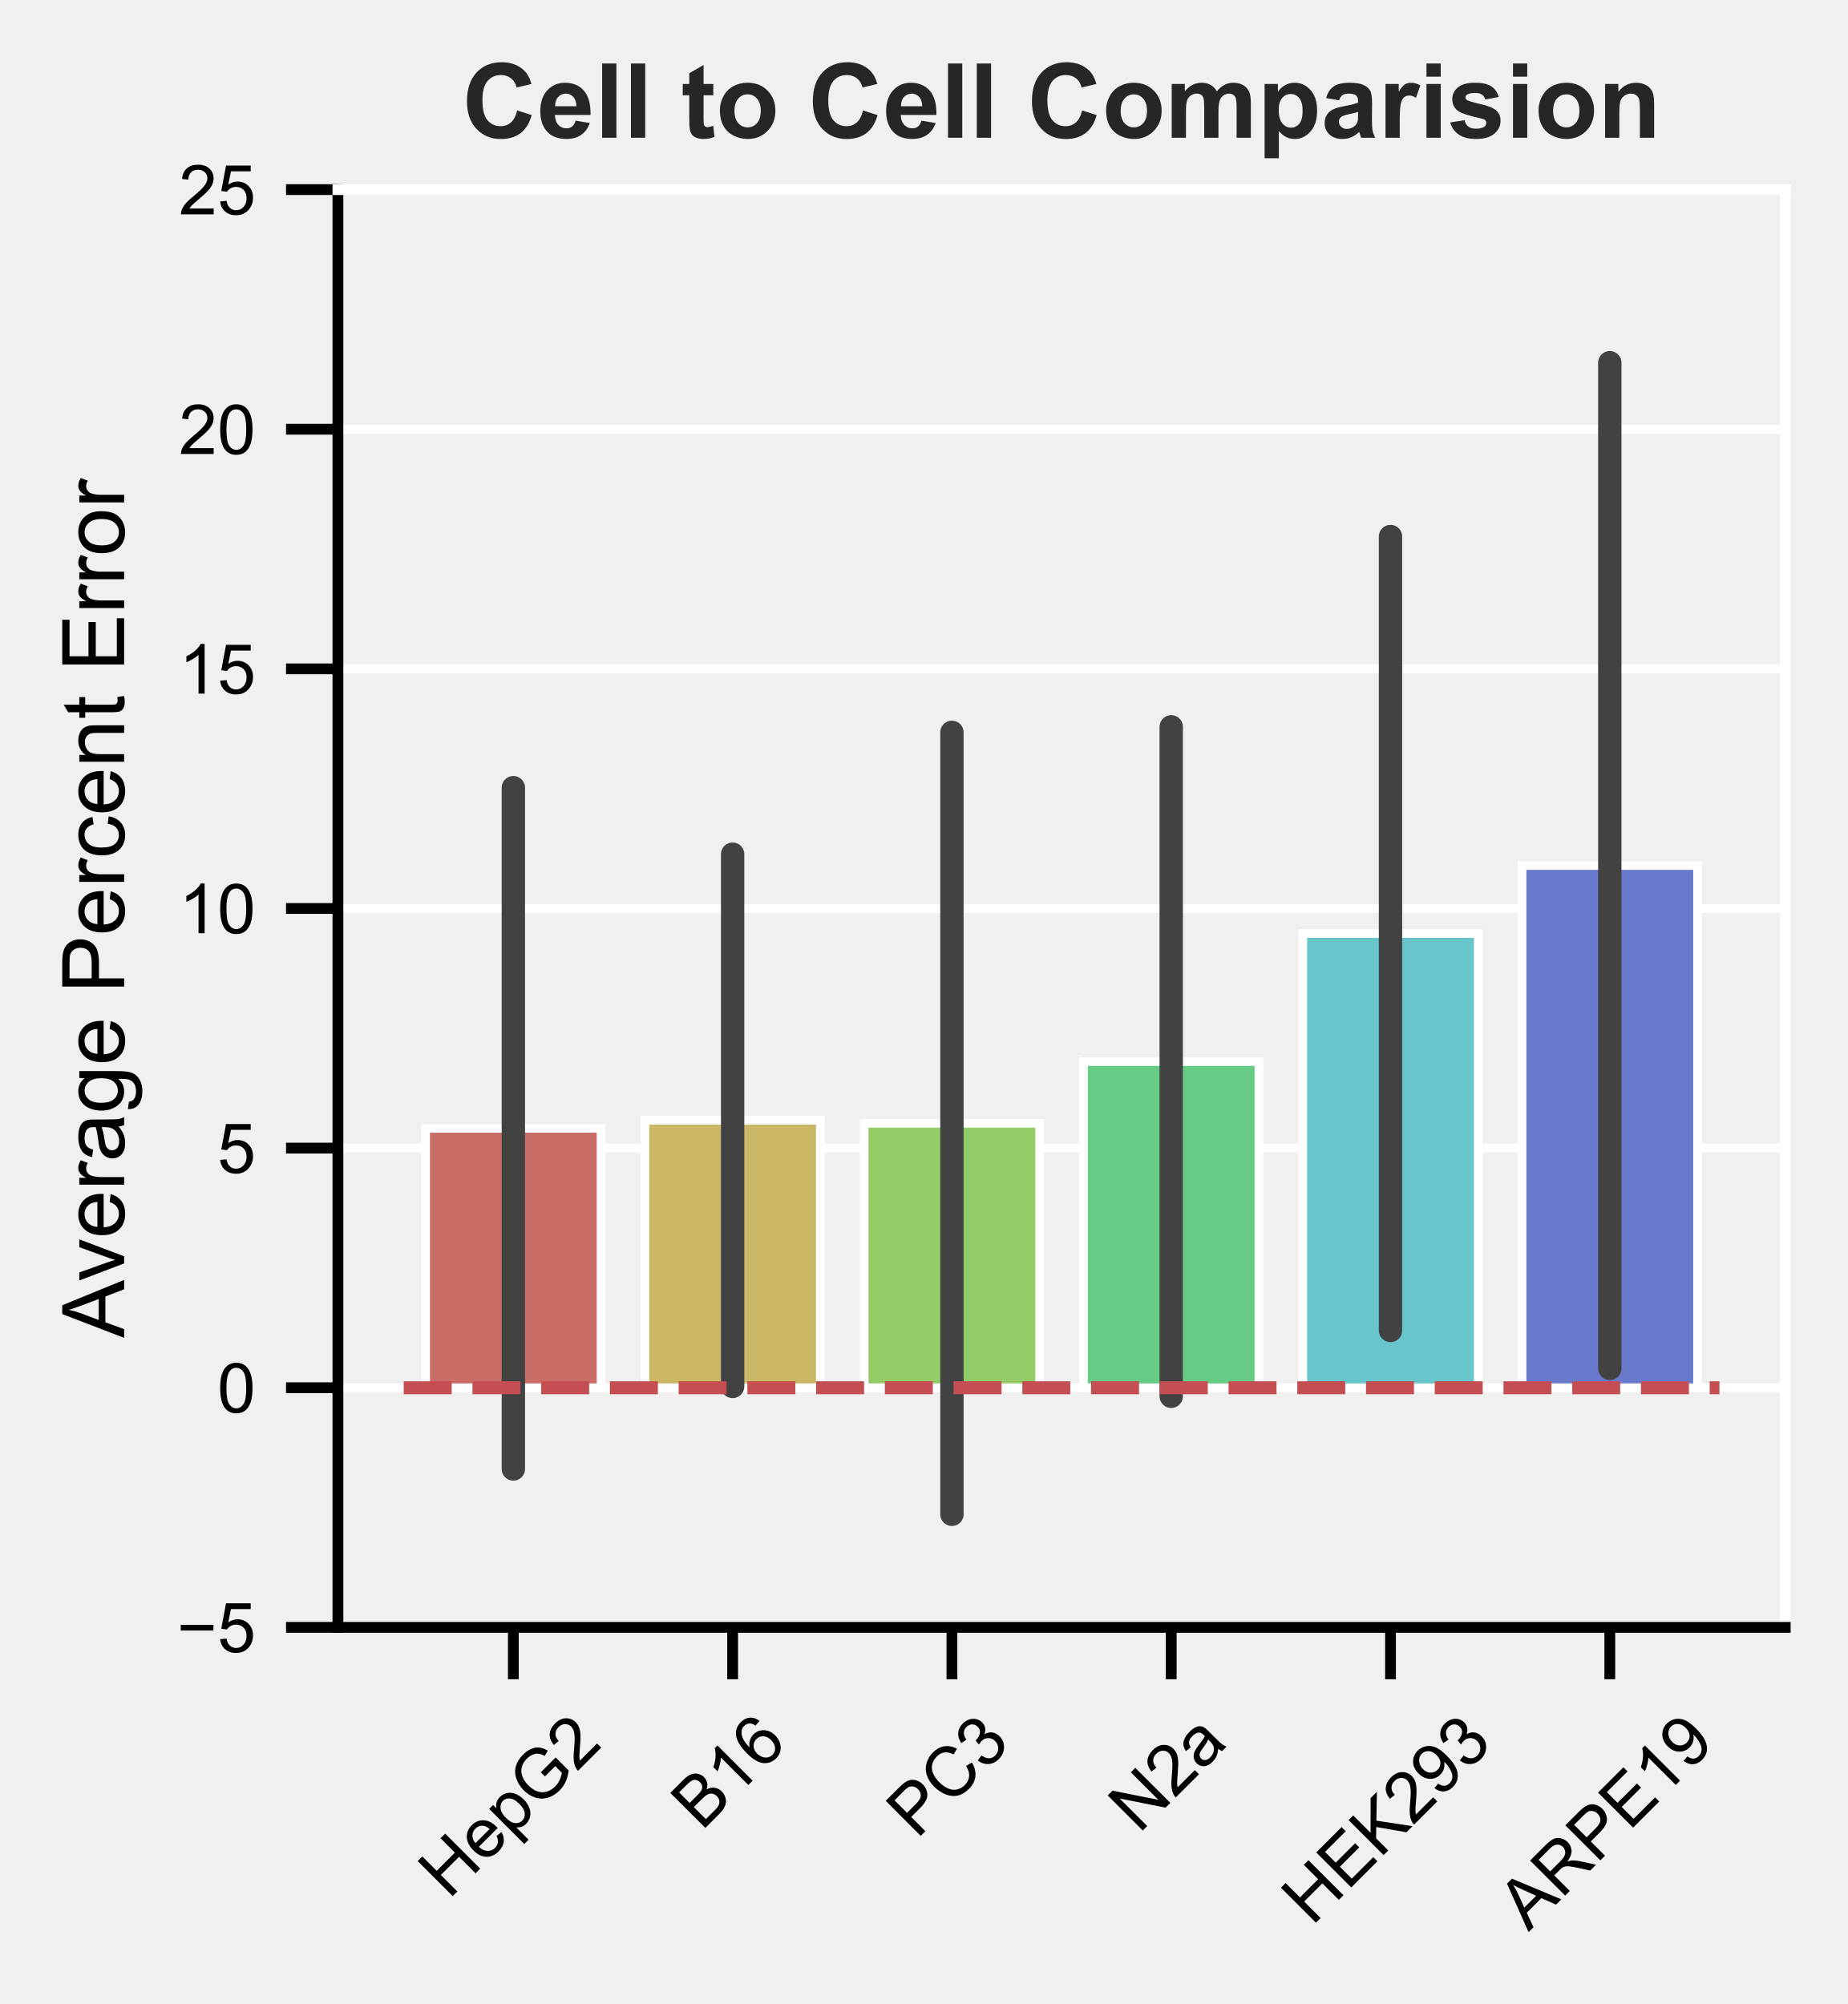
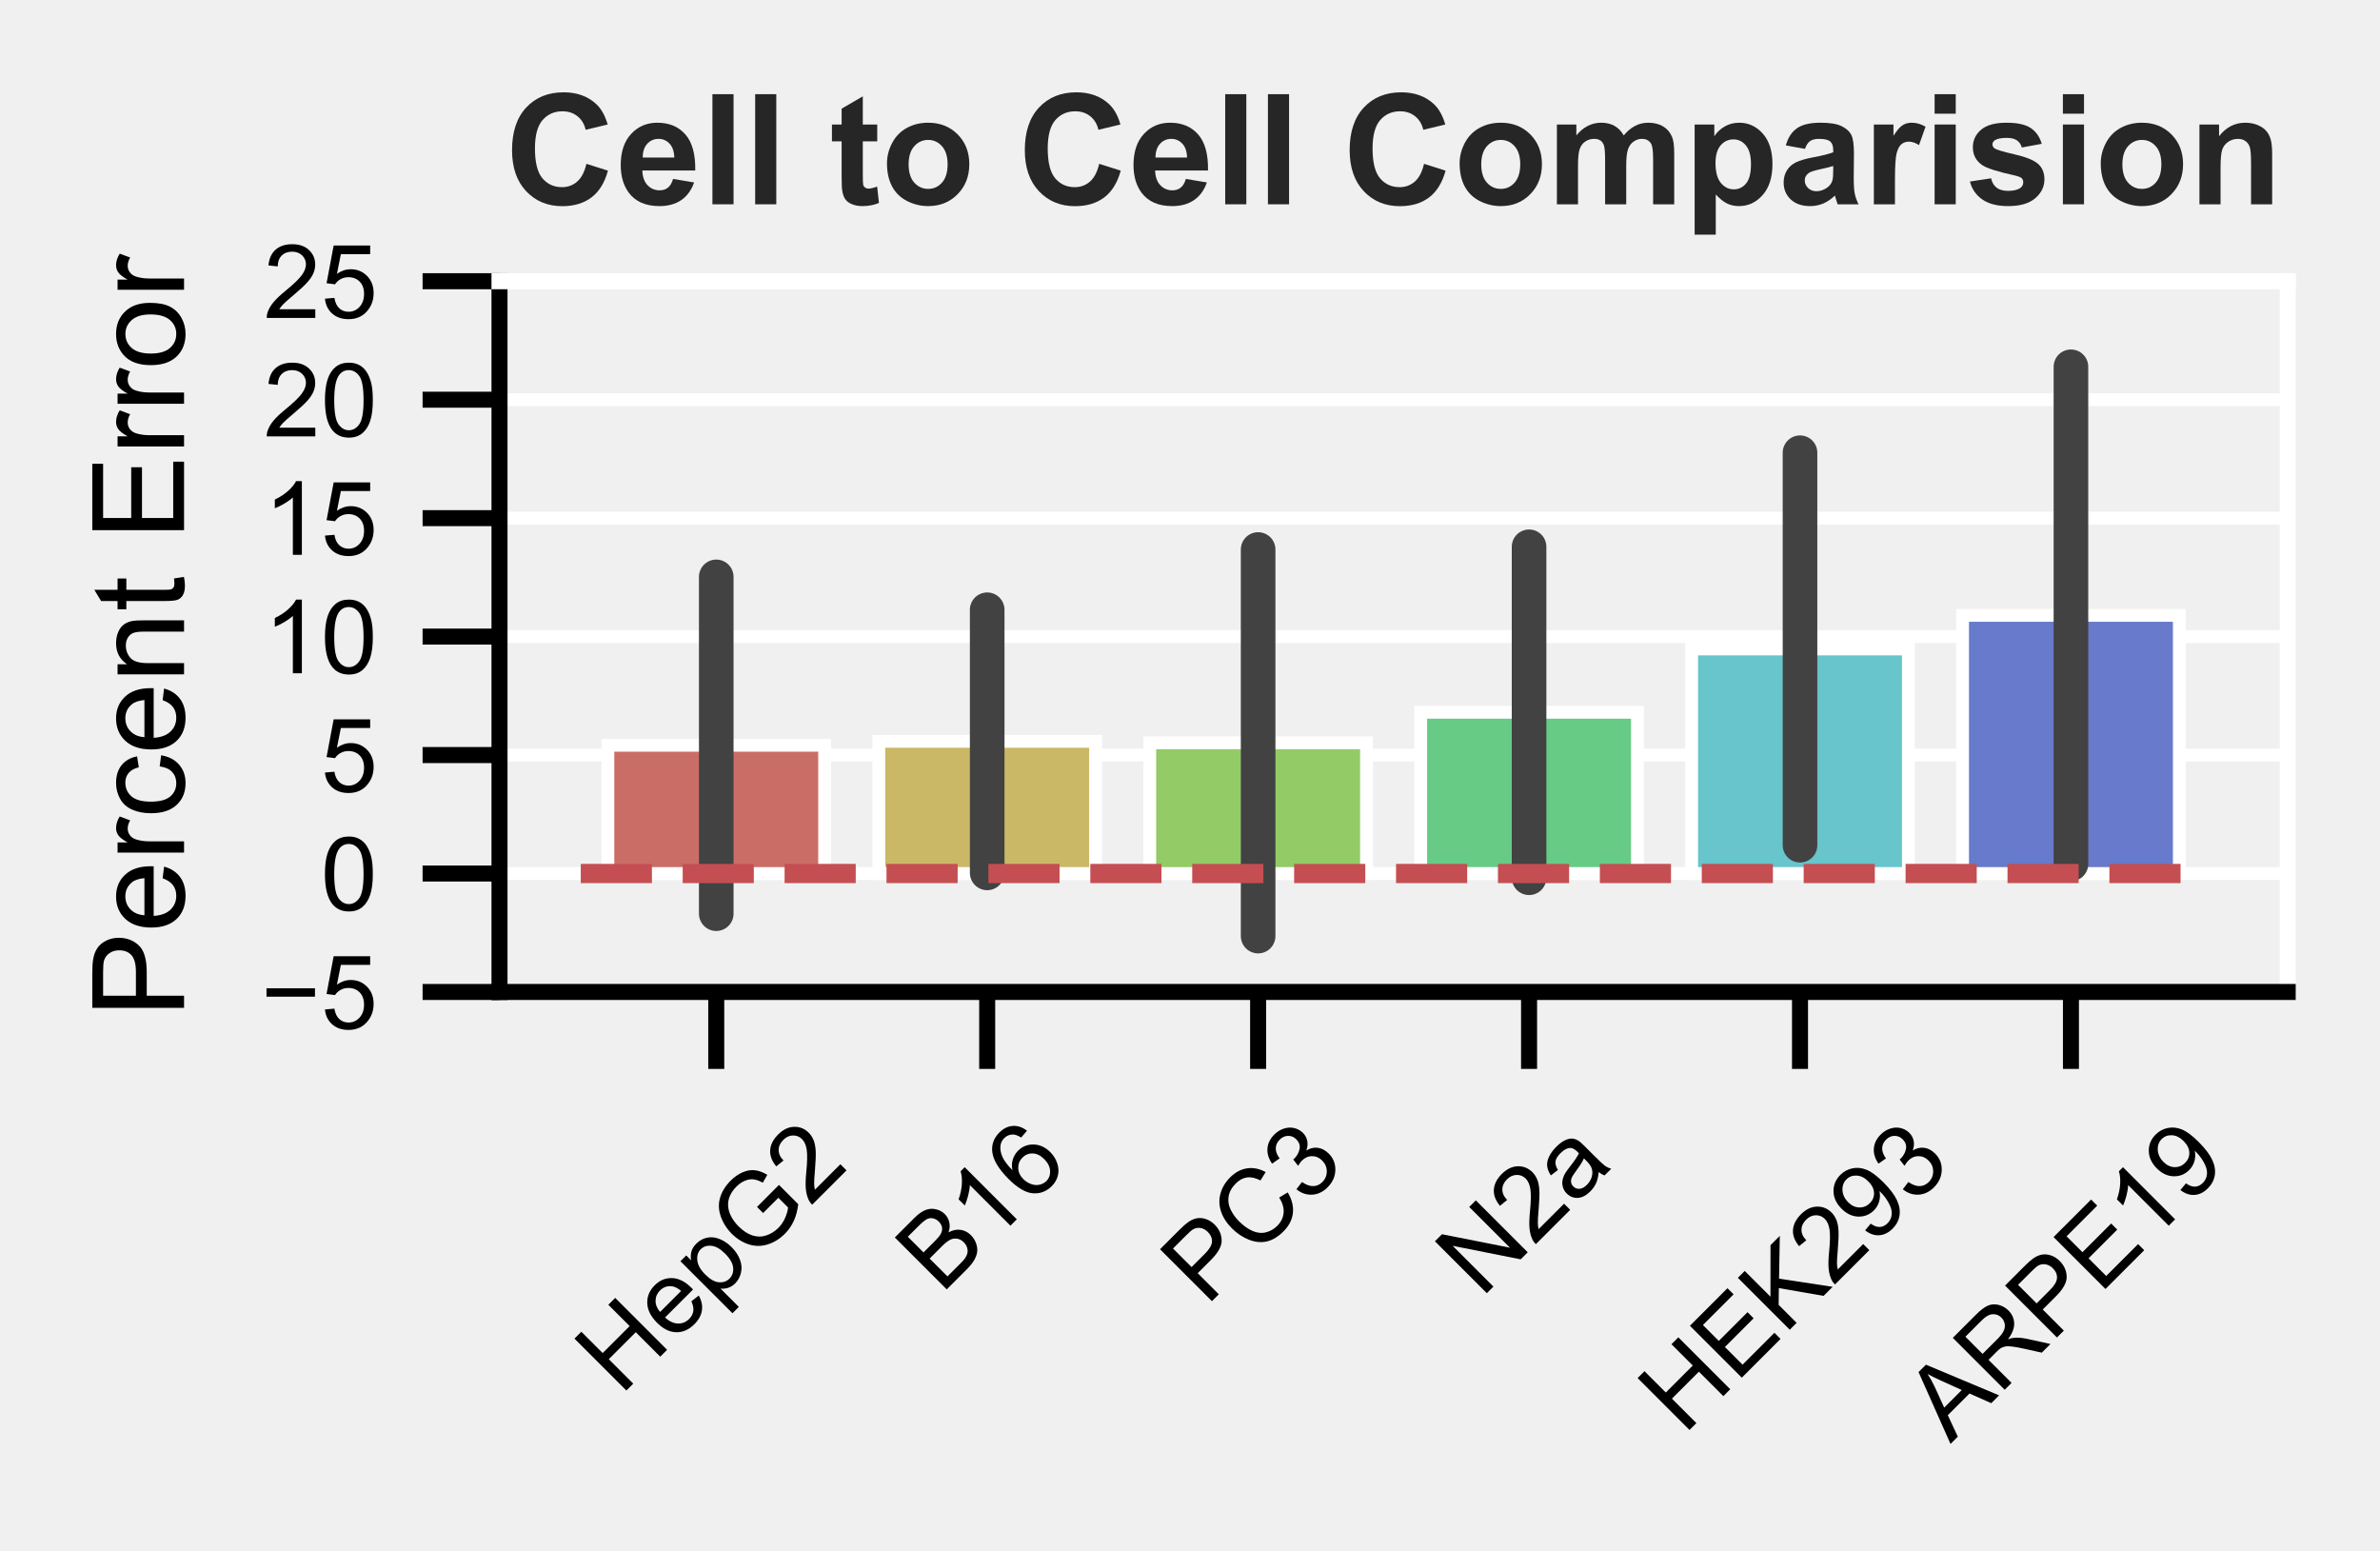
- <svg xmlns="http://www.w3.org/2000/svg" xmlns:xlink="http://www.w3.org/1999/xlink" width="213.684pt" height="231.826pt" viewBox="0 0 213.684 231.826" version="1.1">
+ <svg xmlns="http://www.w3.org/2000/svg" xmlns:xlink="http://www.w3.org/1999/xlink" width="185.667pt" height="120.946pt" viewBox="0 0 185.667 120.946" version="1.1">
  <defs>
    <style type="text/css">*{stroke-linejoin: round; stroke-linecap: butt}</style>
  </defs>
  <g id="figure_1">
    <g id="patch_1">
-       <path d="M 0 231.826  L 213.684 231.826  L 213.684 0  L 0 0  L 0 231.826  z " style="fill: none" />
+       <path d="M 0 120.946  L 185.667 120.946  L 185.667 0  L 0 0  L 0 120.946  z " style="fill: none" />
    </g>
    <g id="axes_1">
      <g id="patch_2">
-         <path d="M 39.084 188.256  L 206.484 188.256  L 206.484 21.936  L 39.084 21.936  L 39.084 188.256  z " style="fill: none" />
+         <path d="M 38.967 77.376  L 178.467 77.376  L 178.467 21.936  L 38.967 21.936  L 38.967 77.376  z " style="fill: none" />
      </g>
      <g id="matplotlib.axis_1">
        <g id="xtick_1">
          <g id="line2d_1">
            <defs>
-               <path id="m5f410f08f0" d="M 0 0  L 0 6  " style="stroke: #000000; stroke-width: 1.25" />
+               <path id="m3570b13919" d="M 0 0  L 0 6  " style="stroke: #000000; stroke-width: 1.25" />
            </defs>
            <g>
-               <use xlink:href="#m5f410f08f0" x="59.375" y="188.256" style="stroke: #000000; stroke-width: 1.25" />
+               <use xlink:href="#m3570b13919" x="55.876" y="77.376" style="stroke: #000000; stroke-width: 1.25" />
            </g>
          </g>
          <g id="text_1">
-             <g transform="translate(51.91026 219.7961) rotate(-45) scale(0.08 -0.08)">
+             <g transform="translate(48.41126 108.9161) rotate(-45) scale(0.08 -0.08)">
              <defs>
                <path id="ArialMT-48" d="M 513 0  L 513 4581  L 1119 4581  L 1119 2700  L 3500 2700  L 3500 4581  L 4106 4581  L 4106 0  L 3500 0  L 3500 2159  L 1119 2159  L 1119 0  L 513 0  z " transform="scale(0.015625)" />
                <path id="ArialMT-65" d="M 2694 1069  L 3275 997  Q 3138 488 2766 206  Q 2394 -75 1816 -75  Q 1088 -75 661 373  Q 234 822 234 1631  Q 234 2469 665 2931  Q 1097 3394 1784 3394  Q 2450 3394 2872 2941  Q 3294 2488 3294 1666  Q 3294 1616 3291 1516  L 816 1516  Q 847 969 1125 678  Q 1403 388 1819 388  Q 2128 388 2347 550  Q 2566 713 2694 1069  z M 847 1978  L 2700 1978  Q 2663 2397 2488 2606  Q 2219 2931 1791 2931  Q 1403 2931 1139 2672  Q 875 2413 847 1978  z " transform="scale(0.015625)" />
                <path id="ArialMT-70" d="M 422 -1272  L 422 3319  L 934 3319  L 934 2888  Q 1116 3141 1344 3267  Q 1572 3394 1897 3394  Q 2322 3394 2647 3175  Q 2972 2956 3137 2557  Q 3303 2159 3303 1684  Q 3303 1175 3120 767  Q 2938 359 2589 142  Q 2241 -75 1856 -75  Q 1575 -75 1351 44  Q 1128 163 984 344  L 984 -1272  L 422 -1272  z M 931 1641  Q 931 1000 1190 694  Q 1450 388 1819 388  Q 2194 388 2461 705  Q 2728 1022 2728 1688  Q 2728 2322 2467 2637  Q 2206 2953 1844 2953  Q 1484 2953 1207 2617  Q 931 2281 931 1641  z " transform="scale(0.015625)" />
                <path id="ArialMT-47" d="M 2638 1797  L 2638 2334  L 4578 2338  L 4578 638  Q 4131 281 3656 101  Q 3181 -78 2681 -78  Q 2006 -78 1454 211  Q 903 500 622 1047  Q 341 1594 341 2269  Q 341 2938 620 3517  Q 900 4097 1425 4378  Q 1950 4659 2634 4659  Q 3131 4659 3532 4498  Q 3934 4338 4162 4050  Q 4391 3763 4509 3300  L 3963 3150  Q 3859 3500 3706 3700  Q 3553 3900 3268 4020  Q 2984 4141 2638 4141  Q 2222 4141 1919 4014  Q 1616 3888 1430 3681  Q 1244 3475 1141 3228  Q 966 2803 966 2306  Q 966 1694 1177 1281  Q 1388 869 1791 669  Q 2194 469 2647 469  Q 3041 469 3416 620  Q 3791 772 3984 944  L 3984 1797  L 2638 1797  z " transform="scale(0.015625)" />
                <path id="ArialMT-32" d="M 3222 541  L 3222 0  L 194 0  Q 188 203 259 391  Q 375 700 629 1000  Q 884 1300 1366 1694  Q 2113 2306 2375 2664  Q 2638 3022 2638 3341  Q 2638 3675 2398 3904  Q 2159 4134 1775 4134  Q 1369 4134 1125 3890  Q 881 3647 878 3216  L 300 3275  Q 359 3922 746 4261  Q 1134 4600 1788 4600  Q 2447 4600 2831 4234  Q 3216 3869 3216 3328  Q 3216 3053 3103 2787  Q 2991 2522 2730 2228  Q 2469 1934 1863 1422  Q 1356 997 1212 845  Q 1069 694 975 541  L 3222 541  z " transform="scale(0.015625)" />
              </defs>
              <use xlink:href="#ArialMT-48" />
              <use xlink:href="#ArialMT-65" x="72.217" />
              <use xlink:href="#ArialMT-70" x="127.832" />
              <use xlink:href="#ArialMT-47" x="183.447" />
              <use xlink:href="#ArialMT-32" x="261.23" />
            </g>
          </g>
        </g>
        <g id="xtick_2">
          <g id="line2d_2">
            <g>
-               <use xlink:href="#m5f410f08f0" x="84.738" y="188.256" style="stroke: #000000; stroke-width: 1.25" />
+               <use xlink:href="#m3570b13919" x="77.012" y="77.376" style="stroke: #000000; stroke-width: 1.25" />
            </g>
          </g>
          <g id="text_2">
-             <g transform="translate(81.16829 211.8695) rotate(-45) scale(0.08 -0.08)">
+             <g transform="translate(73.44201 100.9895) rotate(-45) scale(0.08 -0.08)">
              <defs>
                <path id="ArialMT-42" d="M 469 0  L 469 4581  L 2188 4581  Q 2713 4581 3030 4442  Q 3347 4303 3526 4014  Q 3706 3725 3706 3409  Q 3706 3116 3547 2856  Q 3388 2597 3066 2438  Q 3481 2316 3704 2022  Q 3928 1728 3928 1328  Q 3928 1006 3792 729  Q 3656 453 3456 303  Q 3256 153 2954 76  Q 2653 0 2216 0  L 469 0  z M 1075 2656  L 2066 2656  Q 2469 2656 2644 2709  Q 2875 2778 2992 2937  Q 3109 3097 3109 3338  Q 3109 3566 3000 3739  Q 2891 3913 2687 3977  Q 2484 4041 1991 4041  L 1075 4041  L 1075 2656  z M 1075 541  L 2216 541  Q 2509 541 2628 563  Q 2838 600 2978 687  Q 3119 775 3209 942  Q 3300 1109 3300 1328  Q 3300 1584 3169 1773  Q 3038 1963 2805 2039  Q 2572 2116 2134 2116  L 1075 2116  L 1075 541  z " transform="scale(0.015625)" />
                <path id="ArialMT-31" d="M 2384 0  L 1822 0  L 1822 3584  Q 1619 3391 1289 3197  Q 959 3003 697 2906  L 697 3450  Q 1169 3672 1522 3987  Q 1875 4303 2022 4600  L 2384 4600  L 2384 0  z " transform="scale(0.015625)" />
                <path id="ArialMT-36" d="M 3184 3459  L 2625 3416  Q 2550 3747 2413 3897  Q 2184 4138 1850 4138  Q 1581 4138 1378 3988  Q 1113 3794 959 3422  Q 806 3050 800 2363  Q 1003 2672 1297 2822  Q 1591 2972 1913 2972  Q 2475 2972 2870 2558  Q 3266 2144 3266 1488  Q 3266 1056 3080 686  Q 2894 316 2569 119  Q 2244 -78 1831 -78  Q 1128 -78 684 439  Q 241 956 241 2144  Q 241 3472 731 4075  Q 1159 4600 1884 4600  Q 2425 4600 2770 4297  Q 3116 3994 3184 3459  z M 888 1484  Q 888 1194 1011 928  Q 1134 663 1356 523  Q 1578 384 1822 384  Q 2178 384 2434 671  Q 2691 959 2691 1453  Q 2691 1928 2437 2201  Q 2184 2475 1800 2475  Q 1419 2475 1153 2201  Q 888 1928 888 1484  z " transform="scale(0.015625)" />
              </defs>
              <use xlink:href="#ArialMT-42" />
              <use xlink:href="#ArialMT-31" x="66.699" />
              <use xlink:href="#ArialMT-36" x="122.314" />
            </g>
          </g>
        </g>
        <g id="xtick_3">
          <g id="line2d_3">
            <g>
-               <use xlink:href="#m5f410f08f0" x="110.102" y="188.256" style="stroke: #000000; stroke-width: 1.25" />
+               <use xlink:href="#m3570b13919" x="98.148" y="77.376" style="stroke: #000000; stroke-width: 1.25" />
            </g>
          </g>
          <g id="text_3">
-             <g transform="translate(106.0621 212.809) rotate(-45) scale(0.08 -0.08)">
+             <g transform="translate(94.10859 101.929) rotate(-45) scale(0.08 -0.08)">
              <defs>
                <path id="ArialMT-50" d="M 494 0  L 494 4581  L 2222 4581  Q 2678 4581 2919 4538  Q 3256 4481 3484 4323  Q 3713 4166 3852 3881  Q 3991 3597 3991 3256  Q 3991 2672 3619 2267  Q 3247 1863 2275 1863  L 1100 1863  L 1100 0  L 494 0  z M 1100 2403  L 2284 2403  Q 2872 2403 3119 2622  Q 3366 2841 3366 3238  Q 3366 3525 3220 3729  Q 3075 3934 2838 4000  Q 2684 4041 2272 4041  L 1100 4041  L 1100 2403  z " transform="scale(0.015625)" />
                <path id="ArialMT-43" d="M 3763 1606  L 4369 1453  Q 4178 706 3683 314  Q 3188 -78 2472 -78  Q 1731 -78 1267 223  Q 803 525 561 1097  Q 319 1669 319 2325  Q 319 3041 592 3573  Q 866 4106 1370 4382  Q 1875 4659 2481 4659  Q 3169 4659 3637 4309  Q 4106 3959 4291 3325  L 3694 3184  Q 3534 3684 3231 3912  Q 2928 4141 2469 4141  Q 1941 4141 1586 3887  Q 1231 3634 1087 3207  Q 944 2781 944 2328  Q 944 1744 1114 1308  Q 1284 872 1643 656  Q 2003 441 2422 441  Q 2931 441 3284 734  Q 3638 1028 3763 1606  z " transform="scale(0.015625)" />
                <path id="ArialMT-33" d="M 269 1209  L 831 1284  Q 928 806 1161 595  Q 1394 384 1728 384  Q 2125 384 2398 659  Q 2672 934 2672 1341  Q 2672 1728 2419 1979  Q 2166 2231 1775 2231  Q 1616 2231 1378 2169  L 1441 2663  Q 1497 2656 1531 2656  Q 1891 2656 2178 2843  Q 2466 3031 2466 3422  Q 2466 3731 2256 3934  Q 2047 4138 1716 4138  Q 1388 4138 1169 3931  Q 950 3725 888 3313  L 325 3413  Q 428 3978 793 4289  Q 1159 4600 1703 4600  Q 2078 4600 2393 4439  Q 2709 4278 2876 4000  Q 3044 3722 3044 3409  Q 3044 3113 2884 2869  Q 2725 2625 2413 2481  Q 2819 2388 3044 2092  Q 3269 1797 3269 1353  Q 3269 753 2831 336  Q 2394 -81 1725 -81  Q 1122 -81 723 278  Q 325 638 269 1209  z " transform="scale(0.015625)" />
              </defs>
              <use xlink:href="#ArialMT-50" />
              <use xlink:href="#ArialMT-43" x="66.699" />
              <use xlink:href="#ArialMT-33" x="138.916" />
            </g>
          </g>
        </g>
        <g id="xtick_4">
          <g id="line2d_4">
            <g>
-               <use xlink:href="#m5f410f08f0" x="135.466" y="188.256" style="stroke: #000000; stroke-width: 1.25" />
+               <use xlink:href="#m3570b13919" x="119.285" y="77.376" style="stroke: #000000; stroke-width: 1.25" />
            </g>
          </g>
          <g id="text_4">
-             <g transform="translate(131.7396 212.1815) rotate(-45) scale(0.08 -0.08)">
+             <g transform="translate(115.5587 101.3015) rotate(-45) scale(0.08 -0.08)">
              <defs>
                <path id="ArialMT-4e" d="M 488 0  L 488 4581  L 1109 4581  L 3516 984  L 3516 4581  L 4097 4581  L 4097 0  L 3475 0  L 1069 3600  L 1069 0  L 488 0  z " transform="scale(0.015625)" />
                <path id="ArialMT-61" d="M 2588 409  Q 2275 144 1986 34  Q 1697 -75 1366 -75  Q 819 -75 525 192  Q 231 459 231 875  Q 231 1119 342 1320  Q 453 1522 633 1644  Q 813 1766 1038 1828  Q 1203 1872 1538 1913  Q 2219 1994 2541 2106  Q 2544 2222 2544 2253  Q 2544 2597 2384 2738  Q 2169 2928 1744 2928  Q 1347 2928 1158 2789  Q 969 2650 878 2297  L 328 2372  Q 403 2725 575 2942  Q 747 3159 1072 3276  Q 1397 3394 1825 3394  Q 2250 3394 2515 3294  Q 2781 3194 2906 3042  Q 3031 2891 3081 2659  Q 3109 2516 3109 2141  L 3109 1391  Q 3109 606 3145 398  Q 3181 191 3288 0  L 2700 0  Q 2613 175 2588 409  z M 2541 1666  Q 2234 1541 1622 1453  Q 1275 1403 1131 1340  Q 988 1278 909 1158  Q 831 1038 831 891  Q 831 666 1001 516  Q 1172 366 1500 366  Q 1825 366 2078 508  Q 2331 650 2450 897  Q 2541 1088 2541 1459  L 2541 1666  z " transform="scale(0.015625)" />
              </defs>
              <use xlink:href="#ArialMT-4e" />
              <use xlink:href="#ArialMT-32" x="72.217" />
              <use xlink:href="#ArialMT-61" x="127.832" />
            </g>
          </g>
        </g>
        <g id="xtick_5">
          <g id="line2d_5">
            <g>
-               <use xlink:href="#m5f410f08f0" x="160.829" y="188.256" style="stroke: #000000; stroke-width: 1.25" />
+               <use xlink:href="#m3570b13919" x="140.421" y="77.376" style="stroke: #000000; stroke-width: 1.25" />
            </g>
          </g>
          <g id="text_5">
-             <g transform="translate(151.757 222.8738) rotate(-45) scale(0.08 -0.08)">
+             <g transform="translate(131.3489 111.9938) rotate(-45) scale(0.08 -0.08)">
              <defs>
                <path id="ArialMT-45" d="M 506 0  L 506 4581  L 3819 4581  L 3819 4041  L 1113 4041  L 1113 2638  L 3647 2638  L 3647 2100  L 1113 2100  L 1113 541  L 3925 541  L 3925 0  L 506 0  z " transform="scale(0.015625)" />
                <path id="ArialMT-4b" d="M 469 0  L 469 4581  L 1075 4581  L 1075 2309  L 3350 4581  L 4172 4581  L 2250 2725  L 4256 0  L 3456 0  L 1825 2319  L 1075 1588  L 1075 0  L 469 0  z " transform="scale(0.015625)" />
                <path id="ArialMT-39" d="M 350 1059  L 891 1109  Q 959 728 1153 556  Q 1347 384 1650 384  Q 1909 384 2104 503  Q 2300 622 2425 820  Q 2550 1019 2634 1356  Q 2719 1694 2719 2044  Q 2719 2081 2716 2156  Q 2547 1888 2255 1720  Q 1963 1553 1622 1553  Q 1053 1553 659 1965  Q 266 2378 266 3053  Q 266 3750 677 4175  Q 1088 4600 1706 4600  Q 2153 4600 2523 4359  Q 2894 4119 3086 3673  Q 3278 3228 3278 2384  Q 3278 1506 3087 986  Q 2897 466 2520 194  Q 2144 -78 1638 -78  Q 1100 -78 759 220  Q 419 519 350 1059  z M 2653 3081  Q 2653 3566 2395 3850  Q 2138 4134 1775 4134  Q 1400 4134 1122 3828  Q 844 3522 844 3034  Q 844 2597 1108 2323  Q 1372 2050 1759 2050  Q 2150 2050 2401 2323  Q 2653 2597 2653 3081  z " transform="scale(0.015625)" />
              </defs>
              <use xlink:href="#ArialMT-48" />
              <use xlink:href="#ArialMT-45" x="72.217" />
              <use xlink:href="#ArialMT-4b" x="138.916" />
              <use xlink:href="#ArialMT-32" x="205.615" />
              <use xlink:href="#ArialMT-39" x="261.23" />
              <use xlink:href="#ArialMT-33" x="316.846" />
            </g>
          </g>
        </g>
        <g id="xtick_6">
          <g id="line2d_6">
            <g>
-               <use xlink:href="#m5f410f08f0" x="186.193" y="188.256" style="stroke: #000000; stroke-width: 1.25" />
+               <use xlink:href="#m3570b13919" x="161.557" y="77.376" style="stroke: #000000; stroke-width: 1.25" />
            </g>
          </g>
          <g id="text_6">
-             <g transform="translate(176.8069 223.5014) rotate(-45) scale(0.08 -0.08)">
+             <g transform="translate(152.1715 112.6214) rotate(-45) scale(0.08 -0.08)">
              <defs>
                <path id="ArialMT-41" d="M -9 0  L 1750 4581  L 2403 4581  L 4278 0  L 3588 0  L 3053 1388  L 1138 1388  L 634 0  L -9 0  z M 1313 1881  L 2866 1881  L 2388 3150  Q 2169 3728 2063 4100  Q 1975 3659 1816 3225  L 1313 1881  z " transform="scale(0.015625)" />
                <path id="ArialMT-52" d="M 503 0  L 503 4581  L 2534 4581  Q 3147 4581 3465 4457  Q 3784 4334 3975 4021  Q 4166 3709 4166 3331  Q 4166 2844 3850 2509  Q 3534 2175 2875 2084  Q 3116 1969 3241 1856  Q 3506 1613 3744 1247  L 4541 0  L 3778 0  L 3172 953  Q 2906 1366 2734 1584  Q 2563 1803 2427 1890  Q 2291 1978 2150 2013  Q 2047 2034 1813 2034  L 1109 2034  L 1109 0  L 503 0  z M 1109 2559  L 2413 2559  Q 2828 2559 3062 2645  Q 3297 2731 3419 2920  Q 3541 3109 3541 3331  Q 3541 3656 3305 3865  Q 3069 4075 2559 4075  L 1109 4075  L 1109 2559  z " transform="scale(0.015625)" />
              </defs>
              <use xlink:href="#ArialMT-41" />
              <use xlink:href="#ArialMT-52" x="66.699" />
              <use xlink:href="#ArialMT-50" x="138.916" />
              <use xlink:href="#ArialMT-45" x="205.615" />
              <use xlink:href="#ArialMT-31" x="272.314" />
              <use xlink:href="#ArialMT-39" x="327.93" />
            </g>
          </g>
        </g>
      </g>
      <g id="matplotlib.axis_2">
        <g id="ytick_1">
          <g id="line2d_7">
-             <path d="M 39.084 188.256  L 206.484 188.256  " clip-path="url(#p9ee798bae6)" style="fill: none; stroke: #ffffff; stroke-linecap: round" />
+             <path d="M 38.967 77.376  L 178.467 77.376  " clip-path="url(#pdae4f50c05)" style="fill: none; stroke: #ffffff; stroke-linecap: round" />
          </g>
          <g id="line2d_8">
            <defs>
-               <path id="mdaf942aa94" d="M 0 0  L -6 0  " style="stroke: #000000; stroke-width: 1.25" />
+               <path id="m4ce4c7d898" d="M 0 0  L -6 0  " style="stroke: #000000; stroke-width: 1.25" />
            </defs>
            <g>
-               <use xlink:href="#mdaf942aa94" x="39.084" y="188.256" style="stroke: #000000; stroke-width: 1.25" />
+               <use xlink:href="#m4ce4c7d898" x="38.967" y="77.376" style="stroke: #000000; stroke-width: 1.25" />
            </g>
          </g>
          <g id="text_7">
-             <g transform="translate(20.4625 191.1188) scale(0.08 -0.08)">
+             <g transform="translate(20.34531 80.23875) scale(0.08 -0.08)">
              <defs>
                <path id="ArialMT-2212" d="M 3381 1997  L 356 1997  L 356 2522  L 3381 2522  L 3381 1997  z " transform="scale(0.015625)" />
                <path id="ArialMT-35" d="M 266 1200  L 856 1250  Q 922 819 1161 601  Q 1400 384 1738 384  Q 2144 384 2425 690  Q 2706 997 2706 1503  Q 2706 1984 2436 2262  Q 2166 2541 1728 2541  Q 1456 2541 1237 2417  Q 1019 2294 894 2097  L 366 2166  L 809 4519  L 3088 4519  L 3088 3981  L 1259 3981  L 1013 2750  Q 1425 3038 1878 3038  Q 2478 3038 2890 2622  Q 3303 2206 3303 1553  Q 3303 931 2941 478  Q 2500 -78 1738 -78  Q 1113 -78 717 272  Q 322 622 266 1200  z " transform="scale(0.015625)" />
              </defs>
              <use xlink:href="#ArialMT-2212" />
              <use xlink:href="#ArialMT-35" x="58.398" />
            </g>
          </g>
        </g>
        <g id="ytick_2">
          <g id="line2d_9">
-             <path d="M 39.084 160.536  L 206.484 160.536  " clip-path="url(#p9ee798bae6)" style="fill: none; stroke: #ffffff; stroke-linecap: round" />
+             <path d="M 38.967 68.136  L 178.467 68.136  " clip-path="url(#pdae4f50c05)" style="fill: none; stroke: #ffffff; stroke-linecap: round" />
          </g>
          <g id="line2d_10">
            <g>
-               <use xlink:href="#mdaf942aa94" x="39.084" y="160.536" style="stroke: #000000; stroke-width: 1.25" />
+               <use xlink:href="#m4ce4c7d898" x="38.967" y="68.136" style="stroke: #000000; stroke-width: 1.25" />
            </g>
          </g>
          <g id="text_8">
-             <g transform="translate(25.135 163.3988) scale(0.08 -0.08)">
+             <g transform="translate(25.01781 70.99875) scale(0.08 -0.08)">
              <defs>
                <path id="ArialMT-30" d="M 266 2259  Q 266 3072 433 3567  Q 600 4063 929 4331  Q 1259 4600 1759 4600  Q 2128 4600 2406 4451  Q 2684 4303 2865 4023  Q 3047 3744 3150 3342  Q 3253 2941 3253 2259  Q 3253 1453 3087 958  Q 2922 463 2592 192  Q 2263 -78 1759 -78  Q 1097 -78 719 397  Q 266 969 266 2259  z M 844 2259  Q 844 1131 1108 757  Q 1372 384 1759 384  Q 2147 384 2411 759  Q 2675 1134 2675 2259  Q 2675 3391 2411 3762  Q 2147 4134 1753 4134  Q 1366 4134 1134 3806  Q 844 3388 844 2259  z " transform="scale(0.015625)" />
              </defs>
              <use xlink:href="#ArialMT-30" />
            </g>
          </g>
        </g>
        <g id="ytick_3">
          <g id="line2d_11">
-             <path d="M 39.084 132.816  L 206.484 132.816  " clip-path="url(#p9ee798bae6)" style="fill: none; stroke: #ffffff; stroke-linecap: round" />
+             <path d="M 38.967 58.896  L 178.467 58.896  " clip-path="url(#pdae4f50c05)" style="fill: none; stroke: #ffffff; stroke-linecap: round" />
          </g>
          <g id="line2d_12">
            <g>
-               <use xlink:href="#mdaf942aa94" x="39.084" y="132.816" style="stroke: #000000; stroke-width: 1.25" />
+               <use xlink:href="#m4ce4c7d898" x="38.967" y="58.896" style="stroke: #000000; stroke-width: 1.25" />
            </g>
          </g>
          <g id="text_9">
-             <g transform="translate(25.135 135.6788) scale(0.08 -0.08)">
+             <g transform="translate(25.01781 61.75875) scale(0.08 -0.08)">
              <use xlink:href="#ArialMT-35" />
            </g>
          </g>
        </g>
        <g id="ytick_4">
          <g id="line2d_13">
-             <path d="M 39.084 105.096  L 206.484 105.096  " clip-path="url(#p9ee798bae6)" style="fill: none; stroke: #ffffff; stroke-linecap: round" />
+             <path d="M 38.967 49.656  L 178.467 49.656  " clip-path="url(#pdae4f50c05)" style="fill: none; stroke: #ffffff; stroke-linecap: round" />
          </g>
          <g id="line2d_14">
            <g>
-               <use xlink:href="#mdaf942aa94" x="39.084" y="105.096" style="stroke: #000000; stroke-width: 1.25" />
+               <use xlink:href="#m4ce4c7d898" x="38.967" y="49.656" style="stroke: #000000; stroke-width: 1.25" />
            </g>
          </g>
          <g id="text_10">
-             <g transform="translate(20.68625 107.9587) scale(0.08 -0.08)">
+             <g transform="translate(20.56906 52.51875) scale(0.08 -0.08)">
              <use xlink:href="#ArialMT-31" />
              <use xlink:href="#ArialMT-30" x="55.615" />
            </g>
          </g>
        </g>
        <g id="ytick_5">
          <g id="line2d_15">
-             <path d="M 39.084 77.376  L 206.484 77.376  " clip-path="url(#p9ee798bae6)" style="fill: none; stroke: #ffffff; stroke-linecap: round" />
+             <path d="M 38.967 40.416  L 178.467 40.416  " clip-path="url(#pdae4f50c05)" style="fill: none; stroke: #ffffff; stroke-linecap: round" />
          </g>
          <g id="line2d_16">
            <g>
-               <use xlink:href="#mdaf942aa94" x="39.084" y="77.376" style="stroke: #000000; stroke-width: 1.25" />
+               <use xlink:href="#m4ce4c7d898" x="38.967" y="40.416" style="stroke: #000000; stroke-width: 1.25" />
            </g>
          </g>
          <g id="text_11">
-             <g transform="translate(20.68625 80.23875) scale(0.08 -0.08)">
+             <g transform="translate(20.56906 43.27875) scale(0.08 -0.08)">
              <use xlink:href="#ArialMT-31" />
              <use xlink:href="#ArialMT-35" x="55.615" />
            </g>
          </g>
        </g>
        <g id="ytick_6">
          <g id="line2d_17">
-             <path d="M 39.084 49.656  L 206.484 49.656  " clip-path="url(#p9ee798bae6)" style="fill: none; stroke: #ffffff; stroke-linecap: round" />
+             <path d="M 38.967 31.176  L 178.467 31.176  " clip-path="url(#pdae4f50c05)" style="fill: none; stroke: #ffffff; stroke-linecap: round" />
          </g>
          <g id="line2d_18">
            <g>
-               <use xlink:href="#mdaf942aa94" x="39.084" y="49.656" style="stroke: #000000; stroke-width: 1.25" />
+               <use xlink:href="#m4ce4c7d898" x="38.967" y="31.176" style="stroke: #000000; stroke-width: 1.25" />
            </g>
          </g>
          <g id="text_12">
-             <g transform="translate(20.68625 52.51875) scale(0.08 -0.08)">
+             <g transform="translate(20.56906 34.03875) scale(0.08 -0.08)">
              <use xlink:href="#ArialMT-32" />
              <use xlink:href="#ArialMT-30" x="55.615" />
            </g>
          </g>
        </g>
        <g id="ytick_7">
          <g id="line2d_19">
-             <path d="M 39.084 21.936  L 206.484 21.936  " clip-path="url(#p9ee798bae6)" style="fill: none; stroke: #ffffff; stroke-linecap: round" />
+             <path d="M 38.967 21.936  L 178.467 21.936  " clip-path="url(#pdae4f50c05)" style="fill: none; stroke: #ffffff; stroke-linecap: round" />
          </g>
          <g id="line2d_20">
            <g>
-               <use xlink:href="#mdaf942aa94" x="39.084" y="21.936" style="stroke: #000000; stroke-width: 1.25" />
+               <use xlink:href="#m4ce4c7d898" x="38.967" y="21.936" style="stroke: #000000; stroke-width: 1.25" />
            </g>
          </g>
          <g id="text_13">
-             <g transform="translate(20.68625 24.79875) scale(0.08 -0.08)">
+             <g transform="translate(20.56906 24.79875) scale(0.08 -0.08)">
              <use xlink:href="#ArialMT-32" />
              <use xlink:href="#ArialMT-35" x="55.615" />
            </g>
          </g>
        </g>
        <g id="text_14">
-           <g transform="translate(14.35781 154.7488) rotate(-90) scale(0.1 -0.1)">
+           <g transform="translate(14.35781 79.38531) rotate(-90) scale(0.1 -0.1)">
            <defs>
-               <path id="ArialMT-76" d="M 1344 0  L 81 3319  L 675 3319  L 1388 1331  Q 1503 1009 1600 663  Q 1675 925 1809 1294  L 2547 3319  L 3125 3319  L 1869 0  L 1344 0  z " transform="scale(0.015625)" />
              <path id="ArialMT-72" d="M 416 0  L 416 3319  L 922 3319  L 922 2816  Q 1116 3169 1280 3281  Q 1444 3394 1641 3394  Q 1925 3394 2219 3213  L 2025 2691  Q 1819 2813 1613 2813  Q 1428 2813 1281 2702  Q 1134 2591 1072 2394  Q 978 2094 978 1738  L 978 0  L 416 0  z " transform="scale(0.015625)" />
-               <path id="ArialMT-67" d="M 319 -275  L 866 -356  Q 900 -609 1056 -725  Q 1266 -881 1628 -881  Q 2019 -881 2231 -725  Q 2444 -569 2519 -288  Q 2563 -116 2559 434  Q 2191 0 1641 0  Q 956 0 581 494  Q 206 988 206 1678  Q 206 2153 378 2554  Q 550 2956 876 3175  Q 1203 3394 1644 3394  Q 2231 3394 2613 2919  L 2613 3319  L 3131 3319  L 3131 450  Q 3131 -325 2973 -648  Q 2816 -972 2473 -1159  Q 2131 -1347 1631 -1347  Q 1038 -1347 672 -1080  Q 306 -813 319 -275  z M 784 1719  Q 784 1066 1043 766  Q 1303 466 1694 466  Q 2081 466 2343 764  Q 2606 1063 2606 1700  Q 2606 2309 2336 2618  Q 2066 2928 1684 2928  Q 1309 2928 1046 2623  Q 784 2319 784 1719  z " transform="scale(0.015625)" />
-               <path id="ArialMT-20" transform="scale(0.015625)" />
              <path id="ArialMT-63" d="M 2588 1216  L 3141 1144  Q 3050 572 2676 248  Q 2303 -75 1759 -75  Q 1078 -75 664 370  Q 250 816 250 1647  Q 250 2184 428 2587  Q 606 2991 970 3192  Q 1334 3394 1763 3394  Q 2303 3394 2647 3120  Q 2991 2847 3088 2344  L 2541 2259  Q 2463 2594 2264 2762  Q 2066 2931 1784 2931  Q 1359 2931 1093 2626  Q 828 2322 828 1663  Q 828 994 1084 691  Q 1341 388 1753 388  Q 2084 388 2306 591  Q 2528 794 2588 1216  z " transform="scale(0.015625)" />
              <path id="ArialMT-6e" d="M 422 0  L 422 3319  L 928 3319  L 928 2847  Q 1294 3394 1984 3394  Q 2284 3394 2536 3286  Q 2788 3178 2913 3003  Q 3038 2828 3088 2588  Q 3119 2431 3119 2041  L 3119 0  L 2556 0  L 2556 2019  Q 2556 2363 2490 2533  Q 2425 2703 2258 2804  Q 2091 2906 1866 2906  Q 1506 2906 1245 2678  Q 984 2450 984 1813  L 984 0  L 422 0  z " transform="scale(0.015625)" />
              <path id="ArialMT-74" d="M 1650 503  L 1731 6  Q 1494 -44 1306 -44  Q 1000 -44 831 53  Q 663 150 594 308  Q 525 466 525 972  L 525 2881  L 113 2881  L 113 3319  L 525 3319  L 525 4141  L 1084 4478  L 1084 3319  L 1650 3319  L 1650 2881  L 1084 2881  L 1084 941  Q 1084 700 1114 631  Q 1144 563 1211 522  Q 1278 481 1403 481  Q 1497 481 1650 503  z " transform="scale(0.015625)" />
+               <path id="ArialMT-20" transform="scale(0.015625)" />
              <path id="ArialMT-6f" d="M 213 1659  Q 213 2581 725 3025  Q 1153 3394 1769 3394  Q 2453 3394 2887 2945  Q 3322 2497 3322 1706  Q 3322 1066 3130 698  Q 2938 331 2570 128  Q 2203 -75 1769 -75  Q 1072 -75 642 372  Q 213 819 213 1659  z M 791 1659  Q 791 1022 1069 705  Q 1347 388 1769 388  Q 2188 388 2466 706  Q 2744 1025 2744 1678  Q 2744 2294 2464 2611  Q 2184 2928 1769 2928  Q 1347 2928 1069 2612  Q 791 2297 791 1659  z " transform="scale(0.015625)" />
            </defs>
-             <use xlink:href="#ArialMT-41" />
-             <use xlink:href="#ArialMT-76" x="64.949" />
-             <use xlink:href="#ArialMT-65" x="114.949" />
-             <use xlink:href="#ArialMT-72" x="170.564" />
-             <use xlink:href="#ArialMT-61" x="203.865" />
-             <use xlink:href="#ArialMT-67" x="259.48" />
-             <use xlink:href="#ArialMT-65" x="315.096" />
-             <use xlink:href="#ArialMT-20" x="370.711" />
-             <use xlink:href="#ArialMT-50" x="398.494" />
-             <use xlink:href="#ArialMT-65" x="465.193" />
-             <use xlink:href="#ArialMT-72" x="520.809" />
-             <use xlink:href="#ArialMT-63" x="554.109" />
-             <use xlink:href="#ArialMT-65" x="604.109" />
-             <use xlink:href="#ArialMT-6e" x="659.725" />
-             <use xlink:href="#ArialMT-74" x="715.34" />
-             <use xlink:href="#ArialMT-20" x="743.123" />
-             <use xlink:href="#ArialMT-45" x="770.906" />
-             <use xlink:href="#ArialMT-72" x="837.605" />
-             <use xlink:href="#ArialMT-72" x="870.906" />
-             <use xlink:href="#ArialMT-6f" x="904.207" />
-             <use xlink:href="#ArialMT-72" x="959.822" />
+             <use xlink:href="#ArialMT-50" />
+             <use xlink:href="#ArialMT-65" x="66.699" />
+             <use xlink:href="#ArialMT-72" x="122.314" />
+             <use xlink:href="#ArialMT-63" x="155.615" />
+             <use xlink:href="#ArialMT-65" x="205.615" />
+             <use xlink:href="#ArialMT-6e" x="261.23" />
+             <use xlink:href="#ArialMT-74" x="316.846" />
+             <use xlink:href="#ArialMT-20" x="344.629" />
+             <use xlink:href="#ArialMT-45" x="372.412" />
+             <use xlink:href="#ArialMT-72" x="439.111" />
+             <use xlink:href="#ArialMT-72" x="472.412" />
+             <use xlink:href="#ArialMT-6f" x="505.713" />
+             <use xlink:href="#ArialMT-72" x="561.328" />
          </g>
        </g>
      </g>
      <g id="patch_3">
-         <path d="M 49.229 160.536  L 69.52 160.536  L 69.52 130.526  L 49.229 130.526  z " clip-path="url(#p9ee798bae6)" style="fill: #cb6d67; stroke: #ffffff; stroke-linejoin: miter" />
+         <path d="M 47.421 68.136  L 64.33 68.136  L 64.33 58.132  L 47.421 58.132  z " clip-path="url(#pdae4f50c05)" style="fill: #cb6d67; stroke: #ffffff; stroke-linejoin: miter" />
      </g>
      <g id="patch_4">
-         <path d="M 74.593 160.536  L 94.884 160.536  L 94.884 129.602  L 74.593 129.602  z " clip-path="url(#p9ee798bae6)" style="fill: #cbb867; stroke: #ffffff; stroke-linejoin: miter" />
+         <path d="M 68.557 68.136  L 85.467 68.136  L 85.467 57.824  L 68.557 57.824  z " clip-path="url(#pdae4f50c05)" style="fill: #cbb867; stroke: #ffffff; stroke-linejoin: miter" />
      </g>
      <g id="patch_5">
-         <path d="M 99.956 160.536  L 120.247 160.536  L 120.247 129.948  L 99.956 129.948  z " clip-path="url(#p9ee798bae6)" style="fill: #93cb67; stroke: #ffffff; stroke-linejoin: miter" />
+         <path d="M 89.694 68.136  L 106.603 68.136  L 106.603 57.94  L 89.694 57.94  z " clip-path="url(#pdae4f50c05)" style="fill: #93cb67; stroke: #ffffff; stroke-linejoin: miter" />
      </g>
      <g id="patch_6">
-         <path d="M 125.32 160.536  L 145.611 160.536  L 145.611 122.803  L 125.32 122.803  z " clip-path="url(#p9ee798bae6)" style="fill: #67cb86; stroke: #ffffff; stroke-linejoin: miter" />
+         <path d="M 110.83 68.136  L 127.739 68.136  L 127.739 55.558  L 110.83 55.558  z " clip-path="url(#pdae4f50c05)" style="fill: #67cb86; stroke: #ffffff; stroke-linejoin: miter" />
      </g>
      <g id="patch_7">
-         <path d="M 150.684 160.536  L 170.975 160.536  L 170.975 107.989  L 150.684 107.989  z " clip-path="url(#p9ee798bae6)" style="fill: #67c5cb; stroke: #ffffff; stroke-linejoin: miter" />
+         <path d="M 131.967 68.136  L 148.876 68.136  L 148.876 50.62  L 131.967 50.62  z " clip-path="url(#pdae4f50c05)" style="fill: #67c5cb; stroke: #ffffff; stroke-linejoin: miter" />
      </g>
      <g id="patch_8">
-         <path d="M 176.047 160.536  L 196.338 160.536  L 196.338 100.126  L 176.047 100.126  z " clip-path="url(#p9ee798bae6)" style="fill: #677acb; stroke: #ffffff; stroke-linejoin: miter" />
+         <path d="M 153.103 68.136  L 170.012 68.136  L 170.012 47.999  L 153.103 47.999  z " clip-path="url(#pdae4f50c05)" style="fill: #677acb; stroke: #ffffff; stroke-linejoin: miter" />
      </g>
      <g id="line2d_21">
-         <path d="M 59.375 169.933  L 59.375 91.119  " clip-path="url(#p9ee798bae6)" style="fill: none; stroke: #424242; stroke-width: 2.7; stroke-linecap: round" />
+         <path d="M 55.876 71.268  L 55.876 44.997  " clip-path="url(#pdae4f50c05)" style="fill: none; stroke: #424242; stroke-width: 2.7; stroke-linecap: round" />
      </g>
      <g id="line2d_22">
-         <path d="M 84.738 160.387  L 84.738 98.816  " clip-path="url(#p9ee798bae6)" style="fill: none; stroke: #424242; stroke-width: 2.7; stroke-linecap: round" />
+         <path d="M 77.012 68.086  L 77.012 47.562  " clip-path="url(#pdae4f50c05)" style="fill: none; stroke: #424242; stroke-width: 2.7; stroke-linecap: round" />
      </g>
      <g id="line2d_23">
-         <path d="M 110.102 175.178  L 110.102 84.718  " clip-path="url(#p9ee798bae6)" style="fill: none; stroke: #424242; stroke-width: 2.7; stroke-linecap: round" />
+         <path d="M 98.148 73.016  L 98.148 42.863  " clip-path="url(#pdae4f50c05)" style="fill: none; stroke: #424242; stroke-width: 2.7; stroke-linecap: round" />
      </g>
      <g id="line2d_24">
-         <path d="M 135.466 161.526  L 135.466 84.081  " clip-path="url(#p9ee798bae6)" style="fill: none; stroke: #424242; stroke-width: 2.7; stroke-linecap: round" />
+         <path d="M 119.285 68.466  L 119.285 42.651  " clip-path="url(#pdae4f50c05)" style="fill: none; stroke: #424242; stroke-width: 2.7; stroke-linecap: round" />
      </g>
      <g id="line2d_25">
-         <path d="M 160.829 153.909  L 160.829 62.068  " clip-path="url(#p9ee798bae6)" style="fill: none; stroke: #424242; stroke-width: 2.7; stroke-linecap: round" />
+         <path d="M 140.421 65.927  L 140.421 35.313  " clip-path="url(#pdae4f50c05)" style="fill: none; stroke: #424242; stroke-width: 2.7; stroke-linecap: round" />
      </g>
      <g id="line2d_26">
-         <path d="M 186.193 158.292  L 186.193 41.96  " clip-path="url(#p9ee798bae6)" style="fill: none; stroke: #424242; stroke-width: 2.7; stroke-linecap: round" />
+         <path d="M 161.557 67.388  L 161.557 28.61  " clip-path="url(#pdae4f50c05)" style="fill: none; stroke: #424242; stroke-width: 2.7; stroke-linecap: round" />
      </g>
      <g id="line2d_27">
-         <path d="M 46.693 160.536  L 198.875 160.536  " clip-path="url(#p9ee798bae6)" style="fill: none; stroke-dasharray: 5.55,2.4; stroke-dashoffset: 0; stroke: #c44e52; stroke-width: 1.5" />
+         <path d="M 45.307 68.136  L 172.126 68.136  " clip-path="url(#pdae4f50c05)" style="fill: none; stroke-dasharray: 5.55,2.4; stroke-dashoffset: 0; stroke: #c44e52; stroke-width: 1.5" />
      </g>
      <g id="patch_9">
-         <path d="M 39.084 188.256  L 39.084 21.936  " style="fill: none; stroke: #000000; stroke-width: 1.25; stroke-linejoin: miter; stroke-linecap: square" />
+         <path d="M 38.967 77.376  L 38.967 21.936  " style="fill: none; stroke: #000000; stroke-width: 1.25; stroke-linejoin: miter; stroke-linecap: square" />
      </g>
      <g id="patch_10">
-         <path d="M 206.484 188.256  L 206.484 21.936  " style="fill: none; stroke: #ffffff; stroke-width: 1.25; stroke-linejoin: miter; stroke-linecap: square" />
+         <path d="M 178.467 77.376  L 178.467 21.936  " style="fill: none; stroke: #ffffff; stroke-width: 1.25; stroke-linejoin: miter; stroke-linecap: square" />
      </g>
      <g id="patch_11">
-         <path d="M 39.084 188.256  L 206.484 188.256  " style="fill: none; stroke: #000000; stroke-width: 1.25; stroke-linejoin: miter; stroke-linecap: square" />
+         <path d="M 38.967 77.376  L 178.467 77.376  " style="fill: none; stroke: #000000; stroke-width: 1.25; stroke-linejoin: miter; stroke-linecap: square" />
      </g>
      <g id="patch_12">
-         <path d="M 39.084 21.936  L 206.484 21.936  " style="fill: none; stroke: #ffffff; stroke-width: 1.25; stroke-linejoin: miter; stroke-linecap: square" />
+         <path d="M 38.967 21.936  L 178.467 21.936  " style="fill: none; stroke: #ffffff; stroke-width: 1.25; stroke-linejoin: miter; stroke-linecap: square" />
      </g>
      <g id="text_15">
-         <g style="fill: #262626" transform="translate(53.44438 15.93562) scale(0.12 -0.12)">
+         <g style="fill: #262626" transform="translate(39.37719 15.93562) scale(0.12 -0.12)">
          <defs>
            <path id="Arial-BoldMT-43" d="M 3397 1684  L 4294 1400  Q 4088 650 3608 286  Q 3128 -78 2391 -78  Q 1478 -78 890 545  Q 303 1169 303 2250  Q 303 3394 893 4026  Q 1484 4659 2447 4659  Q 3288 4659 3813 4163  Q 4125 3869 4281 3319  L 3366 3100  Q 3284 3456 3026 3662  Q 2769 3869 2400 3869  Q 1891 3869 1573 3503  Q 1256 3138 1256 2319  Q 1256 1450 1568 1081  Q 1881 713 2381 713  Q 2750 713 3015 947  Q 3281 1181 3397 1684  z " transform="scale(0.015625)" />
            <path id="Arial-BoldMT-65" d="M 2381 1056  L 3256 909  Q 3088 428 2723 176  Q 2359 -75 1813 -75  Q 947 -75 531 491  Q 203 944 203 1634  Q 203 2459 634 2926  Q 1066 3394 1725 3394  Q 2466 3394 2894 2905  Q 3322 2416 3303 1406  L 1103 1406  Q 1113 1016 1316 798  Q 1519 581 1822 581  Q 2028 581 2168 693  Q 2309 806 2381 1056  z M 2431 1944  Q 2422 2325 2234 2523  Q 2047 2722 1778 2722  Q 1491 2722 1303 2513  Q 1116 2303 1119 1944  L 2431 1944  z " transform="scale(0.015625)" />
            <path id="Arial-BoldMT-6c" d="M 459 0  L 459 4581  L 1338 4581  L 1338 0  L 459 0  z " transform="scale(0.015625)" />
            <path id="Arial-BoldMT-20" transform="scale(0.015625)" />
            <path id="Arial-BoldMT-74" d="M 1981 3319  L 1981 2619  L 1381 2619  L 1381 1281  Q 1381 875 1398 808  Q 1416 741 1477 697  Q 1538 653 1625 653  Q 1747 653 1978 738  L 2053 56  Q 1747 -75 1359 -75  Q 1122 -75 931 4  Q 741 84 652 211  Q 563 338 528 553  Q 500 706 500 1172  L 500 2619  L 97 2619  L 97 3319  L 500 3319  L 500 3978  L 1381 4491  L 1381 3319  L 1981 3319  z " transform="scale(0.015625)" />
            <path id="Arial-BoldMT-6f" d="M 256 1706  Q 256 2144 472 2553  Q 688 2963 1083 3178  Q 1478 3394 1966 3394  Q 2719 3394 3200 2905  Q 3681 2416 3681 1669  Q 3681 916 3195 420  Q 2709 -75 1972 -75  Q 1516 -75 1102 131  Q 688 338 472 736  Q 256 1134 256 1706  z M 1156 1659  Q 1156 1166 1390 903  Q 1625 641 1969 641  Q 2313 641 2545 903  Q 2778 1166 2778 1666  Q 2778 2153 2545 2415  Q 2313 2678 1969 2678  Q 1625 2678 1390 2415  Q 1156 2153 1156 1659  z " transform="scale(0.015625)" />
            <path id="Arial-BoldMT-6d" d="M 394 3319  L 1203 3319  L 1203 2866  Q 1638 3394 2238 3394  Q 2556 3394 2790 3262  Q 3025 3131 3175 2866  Q 3394 3131 3647 3262  Q 3900 3394 4188 3394  Q 4553 3394 4806 3245  Q 5059 3097 5184 2809  Q 5275 2597 5275 2122  L 5275 0  L 4397 0  L 4397 1897  Q 4397 2391 4306 2534  Q 4184 2722 3931 2722  Q 3747 2722 3584 2609  Q 3422 2497 3350 2280  Q 3278 2063 3278 1594  L 3278 0  L 2400 0  L 2400 1819  Q 2400 2303 2353 2443  Q 2306 2584 2207 2653  Q 2109 2722 1941 2722  Q 1738 2722 1575 2612  Q 1413 2503 1342 2297  Q 1272 2091 1272 1613  L 1272 0  L 394 0  L 394 3319  z " transform="scale(0.015625)" />
            <path id="Arial-BoldMT-70" d="M 434 3319  L 1253 3319  L 1253 2831  Q 1413 3081 1684 3237  Q 1956 3394 2288 3394  Q 2866 3394 3269 2941  Q 3672 2488 3672 1678  Q 3672 847 3265 386  Q 2859 -75 2281 -75  Q 2006 -75 1782 34  Q 1559 144 1313 409  L 1313 -1263  L 434 -1263  L 434 3319  z M 1303 1716  Q 1303 1156 1525 889  Q 1747 622 2066 622  Q 2372 622 2575 867  Q 2778 1113 2778 1672  Q 2778 2194 2568 2447  Q 2359 2700 2050 2700  Q 1728 2700 1515 2451  Q 1303 2203 1303 1716  z " transform="scale(0.015625)" />
            <path id="Arial-BoldMT-61" d="M 1116 2306  L 319 2450  Q 453 2931 781 3162  Q 1109 3394 1756 3394  Q 2344 3394 2631 3255  Q 2919 3116 3036 2902  Q 3153 2688 3153 2116  L 3144 1091  Q 3144 653 3186 445  Q 3228 238 3344 0  L 2475 0  Q 2441 88 2391 259  Q 2369 338 2359 363  Q 2134 144 1878 34  Q 1622 -75 1331 -75  Q 819 -75 523 203  Q 228 481 228 906  Q 228 1188 362 1408  Q 497 1628 739 1745  Q 981 1863 1438 1950  Q 2053 2066 2291 2166  L 2291 2253  Q 2291 2506 2166 2614  Q 2041 2722 1694 2722  Q 1459 2722 1328 2630  Q 1197 2538 1116 2306  z M 2291 1594  Q 2122 1538 1756 1459  Q 1391 1381 1278 1306  Q 1106 1184 1106 997  Q 1106 813 1243 678  Q 1381 544 1594 544  Q 1831 544 2047 700  Q 2206 819 2256 991  Q 2291 1103 2291 1419  L 2291 1594  z " transform="scale(0.015625)" />
            <path id="Arial-BoldMT-72" d="M 1300 0  L 422 0  L 422 3319  L 1238 3319  L 1238 2847  Q 1447 3181 1614 3287  Q 1781 3394 1994 3394  Q 2294 3394 2572 3228  L 2300 2463  Q 2078 2606 1888 2606  Q 1703 2606 1575 2504  Q 1447 2403 1373 2137  Q 1300 1872 1300 1025  L 1300 0  z " transform="scale(0.015625)" />
            <path id="Arial-BoldMT-69" d="M 459 3769  L 459 4581  L 1338 4581  L 1338 3769  L 459 3769  z M 459 0  L 459 3319  L 1338 3319  L 1338 0  L 459 0  z " transform="scale(0.015625)" />
            <path id="Arial-BoldMT-73" d="M 150 947  L 1031 1081  Q 1088 825 1259 692  Q 1431 559 1741 559  Q 2081 559 2253 684  Q 2369 772 2369 919  Q 2369 1019 2306 1084  Q 2241 1147 2013 1200  Q 950 1434 666 1628  Q 272 1897 272 2375  Q 272 2806 612 3100  Q 953 3394 1669 3394  Q 2350 3394 2681 3172  Q 3013 2950 3138 2516  L 2309 2363  Q 2256 2556 2107 2659  Q 1959 2763 1684 2763  Q 1338 2763 1188 2666  Q 1088 2597 1088 2488  Q 1088 2394 1175 2328  Q 1294 2241 1995 2081  Q 2697 1922 2975 1691  Q 3250 1456 3250 1038  Q 3250 581 2869 253  Q 2488 -75 1741 -75  Q 1063 -75 667 200  Q 272 475 150 947  z " transform="scale(0.015625)" />
            <path id="Arial-BoldMT-6e" d="M 3478 0  L 2600 0  L 2600 1694  Q 2600 2231 2544 2389  Q 2488 2547 2361 2634  Q 2234 2722 2056 2722  Q 1828 2722 1647 2597  Q 1466 2472 1398 2265  Q 1331 2059 1331 1503  L 1331 0  L 453 0  L 453 3319  L 1269 3319  L 1269 2831  Q 1703 3394 2363 3394  Q 2653 3394 2893 3289  Q 3134 3184 3257 3021  Q 3381 2859 3429 2653  Q 3478 2447 3478 2063  L 3478 0  z " transform="scale(0.015625)" />
          </defs>
          <use xlink:href="#Arial-BoldMT-43" />
          <use xlink:href="#Arial-BoldMT-65" x="72.217" />
          <use xlink:href="#Arial-BoldMT-6c" x="127.832" />
          <use xlink:href="#Arial-BoldMT-6c" x="155.615" />
          <use xlink:href="#Arial-BoldMT-20" x="183.398" />
          <use xlink:href="#Arial-BoldMT-74" x="211.182" />
          <use xlink:href="#Arial-BoldMT-6f" x="244.482" />
          <use xlink:href="#Arial-BoldMT-20" x="305.566" />
          <use xlink:href="#Arial-BoldMT-43" x="333.35" />
          <use xlink:href="#Arial-BoldMT-65" x="405.566" />
          <use xlink:href="#Arial-BoldMT-6c" x="461.182" />
          <use xlink:href="#Arial-BoldMT-6c" x="488.965" />
          <use xlink:href="#Arial-BoldMT-20" x="516.748" />
          <use xlink:href="#Arial-BoldMT-43" x="544.531" />
          <use xlink:href="#Arial-BoldMT-6f" x="616.748" />
          <use xlink:href="#Arial-BoldMT-6d" x="677.832" />
          <use xlink:href="#Arial-BoldMT-70" x="766.748" />
          <use xlink:href="#Arial-BoldMT-61" x="827.832" />
          <use xlink:href="#Arial-BoldMT-72" x="883.447" />
          <use xlink:href="#Arial-BoldMT-69" x="922.363" />
          <use xlink:href="#Arial-BoldMT-73" x="950.146" />
          <use xlink:href="#Arial-BoldMT-69" x="1005.762" />
          <use xlink:href="#Arial-BoldMT-6f" x="1033.545" />
          <use xlink:href="#Arial-BoldMT-6e" x="1094.629" />
        </g>
      </g>
    </g>
  </g>
  <defs>
-     <clipPath id="p9ee798bae6">
-       <rect x="39.084" y="21.936" width="167.4" height="166.32" />
+     <clipPath id="pdae4f50c05">
+       <rect x="38.967" y="21.936" width="139.5" height="55.44" />
    </clipPath>
  </defs>
</svg>
